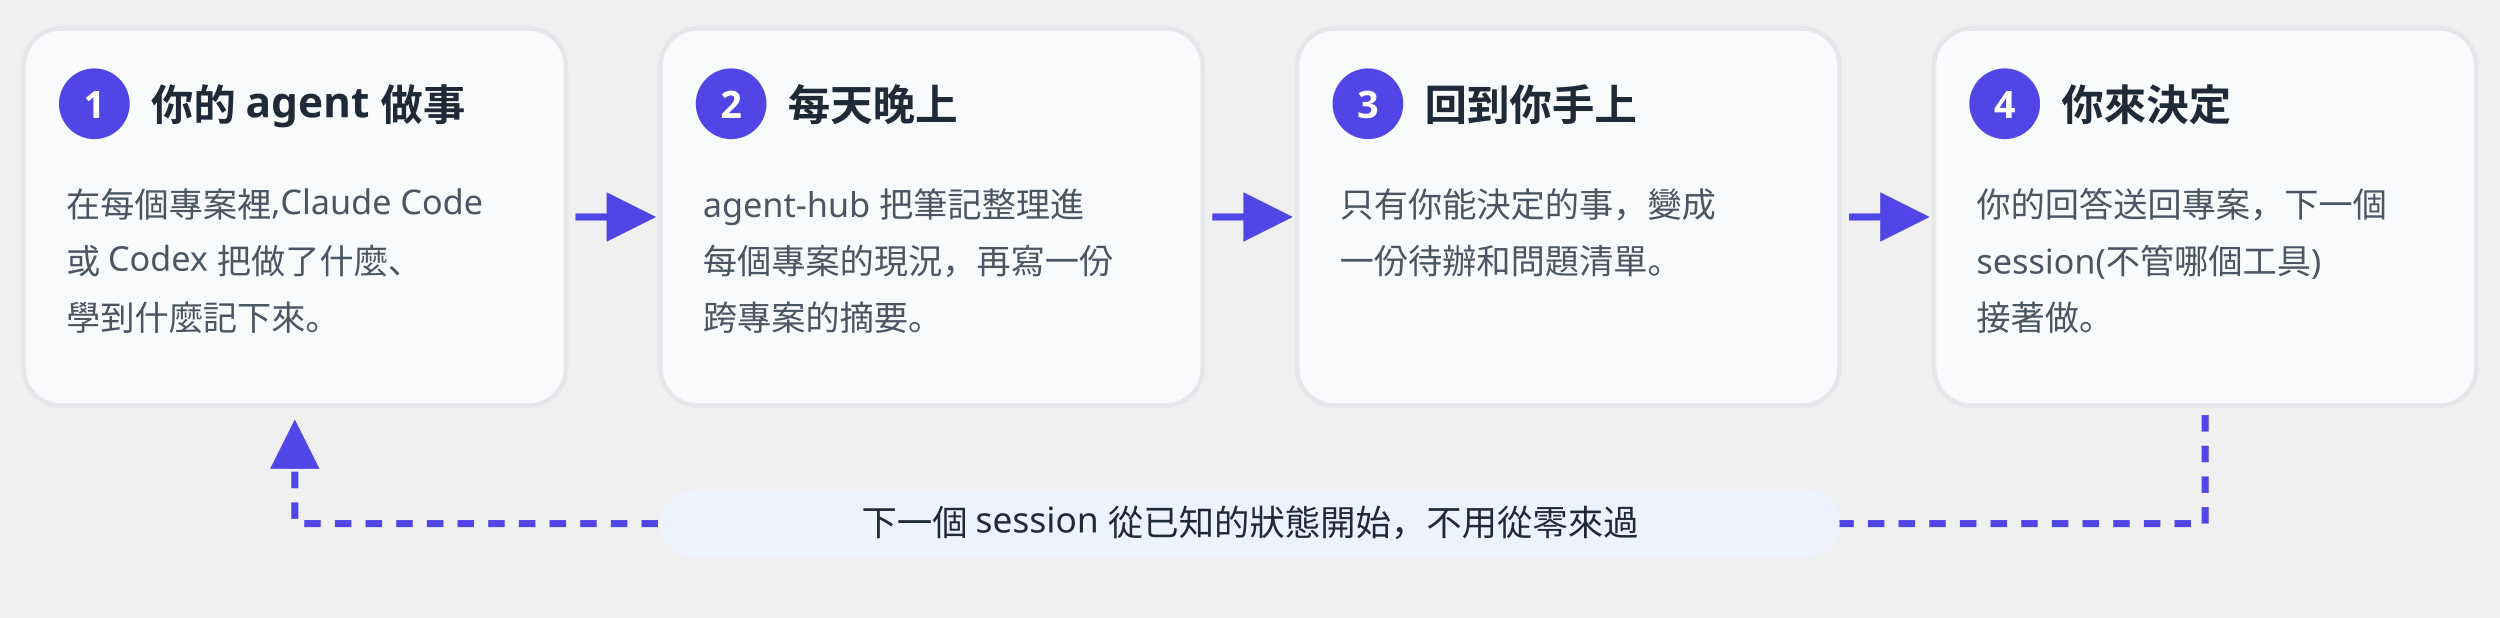
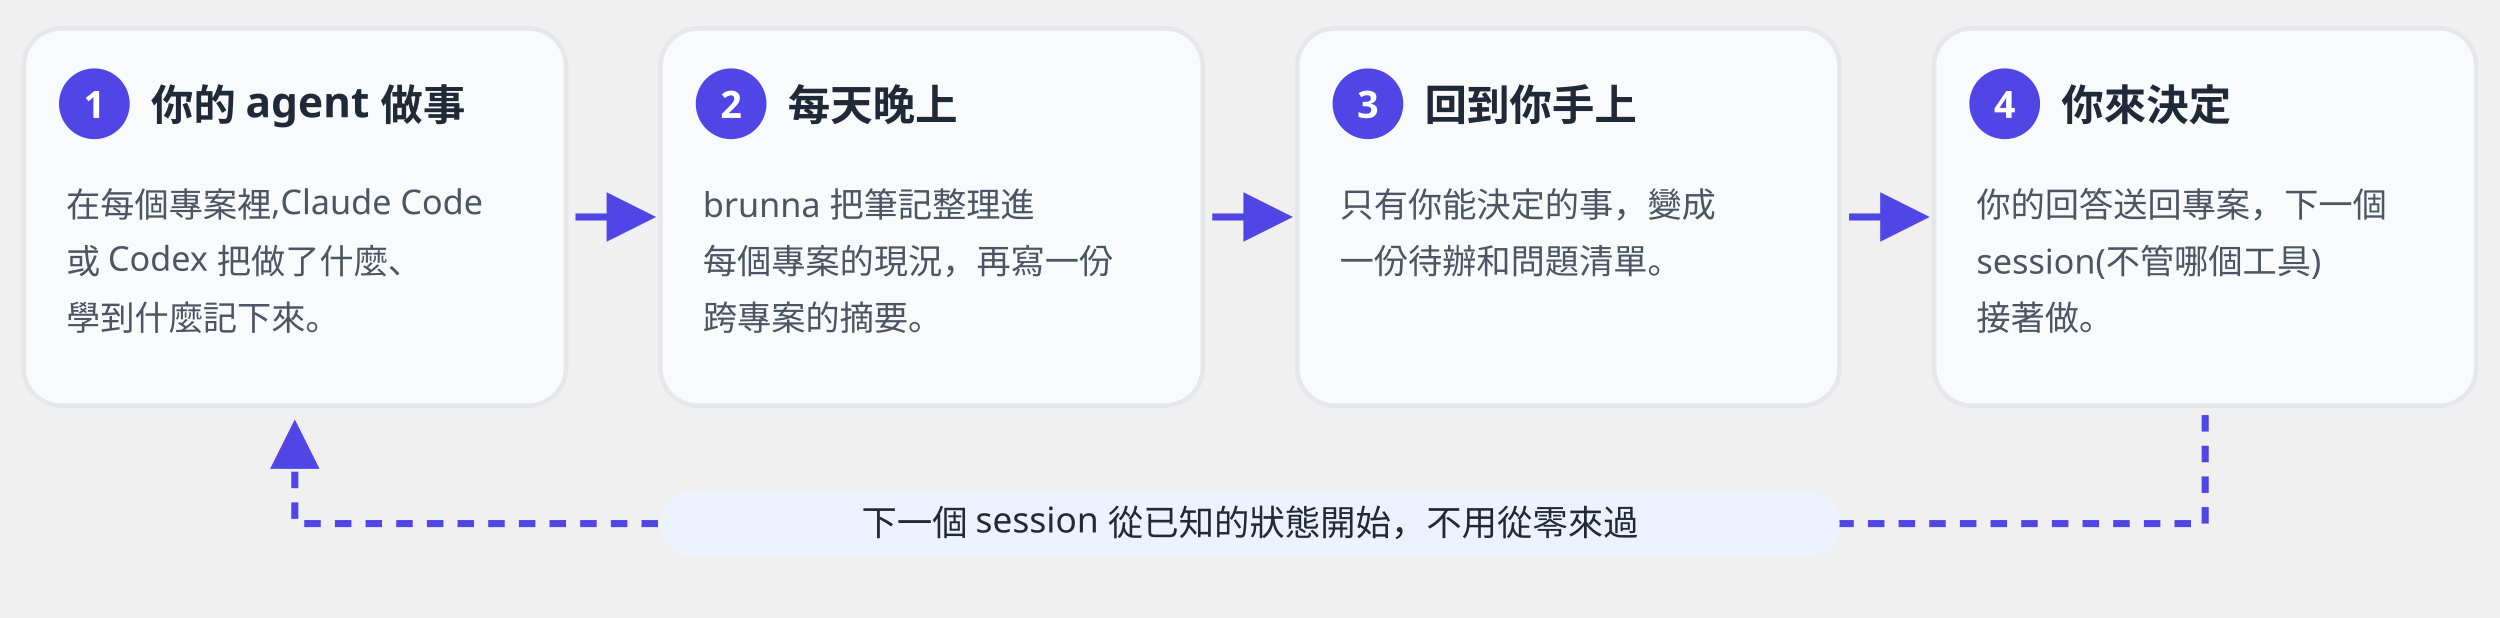
- <svg xmlns="http://www.w3.org/2000/svg" viewBox="0 0 1060 262" role="img" aria-label="agent-hub 怎麼運作:agent 記下工作，每晚整理，只有你能決定的事回到你手上，你的回答讓工作接著做下去">
+ <svg xmlns="http://www.w3.org/2000/svg" viewBox="0 0 1060 262" role="img" aria-label="brunna 怎麼運作:agent 記下工作，每晚整理，只有你能決定的事回到你手上，你的回答讓工作接著做下去">
  <defs>
    <marker id="a" viewBox="0 0 10 10" refX="8" refY="5" markerWidth="7" markerHeight="7" orient="auto-start-reverse">
      <path d="M0,0 L10,5 L0,10 z" fill="#4f46e5" />
    </marker>
  </defs>
  <g font-family="'PingFang TC', 'Noto Sans TC', 'Microsoft JhengHei', ui-sans-serif, sans-serif">
    <rect x="10" y="12" width="230" height="160" rx="16" fill="#f9fafb" stroke="#e5e7eb" stroke-width="2" />
    <circle cx="40" cy="44" r="15" fill="#4f46e5" />
    <text x="40" y="50" text-anchor="middle" font-size="16" font-weight="700" fill="#ffffff">1</text>
    <text x="64" y="51" font-size="18" font-weight="700" fill="#1f2937">你的 agent 做事</text>
    <text x="28" y="92" font-size="14.5" fill="#4b5563">在每個專案裡,Claude Code</text>
    <text x="28" y="116" font-size="14.5" fill="#4b5563">或 Codex 把做了什麼、</text>
    <text x="28" y="140" font-size="14.5" fill="#4b5563">學到什麼記下來。</text>
    <line x1="244" y1="92.0" x2="274" y2="92.0" stroke="#4f46e5" stroke-width="3" marker-end="url(#a)" />
    <rect x="280" y="12" width="230" height="160" rx="16" fill="#f9fafb" stroke="#e5e7eb" stroke-width="2" />
    <circle cx="310" cy="44" r="15" fill="#4f46e5" />
    <text x="310" y="50" text-anchor="middle" font-size="16" font-weight="700" fill="#ffffff">2</text>
    <text x="334" y="51" font-size="18" font-weight="700" fill="#1f2937">每天晚上</text>
-     <text x="298" y="92" font-size="14.5" fill="#4b5563">agent-hub 把筆記整理進</text>
+     <text x="298" y="92" font-size="14.5" fill="#4b5563">brunna 把筆記整理進</text>
    <text x="298" y="116" font-size="14.5" fill="#4b5563">每個專案的現況，再寫一份</text>
    <text x="298" y="140" font-size="14.5" fill="#4b5563">跨專案的摘要。</text>
    <line x1="514" y1="92.0" x2="544" y2="92.0" stroke="#4f46e5" stroke-width="3" marker-end="url(#a)" />
    <rect x="550" y="12" width="230" height="160" rx="16" fill="#f9fafb" stroke="#e5e7eb" stroke-width="2" />
    <circle cx="580" cy="44" r="15" fill="#4f46e5" />
    <text x="580" y="50" text-anchor="middle" font-size="16" font-weight="700" fill="#ffffff">3</text>
    <text x="604" y="51" font-size="18" font-weight="700" fill="#1f2937">回到你手上</text>
    <text x="568" y="92" font-size="14.5" fill="#4b5563">只有你能決定的事，變成</text>
    <text x="568" y="116" font-size="14.5" fill="#4b5563">一份待辦和問題清單。</text>
    <text x="568" y="140" font-size="14.5" fill="#4b5563" />
    <line x1="784" y1="92.0" x2="814" y2="92.0" stroke="#4f46e5" stroke-width="3" marker-end="url(#a)" />
    <rect x="820" y="12" width="230" height="160" rx="16" fill="#f9fafb" stroke="#e5e7eb" stroke-width="2" />
    <circle cx="850" cy="44" r="15" fill="#4f46e5" />
    <text x="850" y="50" text-anchor="middle" font-size="16" font-weight="700" fill="#ffffff">4</text>
    <text x="874" y="51" font-size="18" font-weight="700" fill="#1f2937">你來決定</text>
    <text x="838" y="92" font-size="14.5" fill="#4b5563">你的回答送回專案，下一個</text>
    <text x="838" y="116" font-size="14.5" fill="#4b5563">session(不管哪個工具)</text>
    <text x="838" y="140" font-size="14.5" fill="#4b5563">接著做。</text>
    <path d="M935.0,176 V222 H125.0 V182" fill="none" stroke="#4f46e5" stroke-width="3" stroke-dasharray="7 6" marker-end="url(#a)" />
    <rect x="280.0" y="208" width="500" height="28" rx="14" fill="#eef2ff" />
    <text x="530.0" y="227" text-anchor="middle" font-size="15" fill="#1f2937">下一個 session 從已知的狀態開始，不用從零來過</text>
  </g>
</svg>
